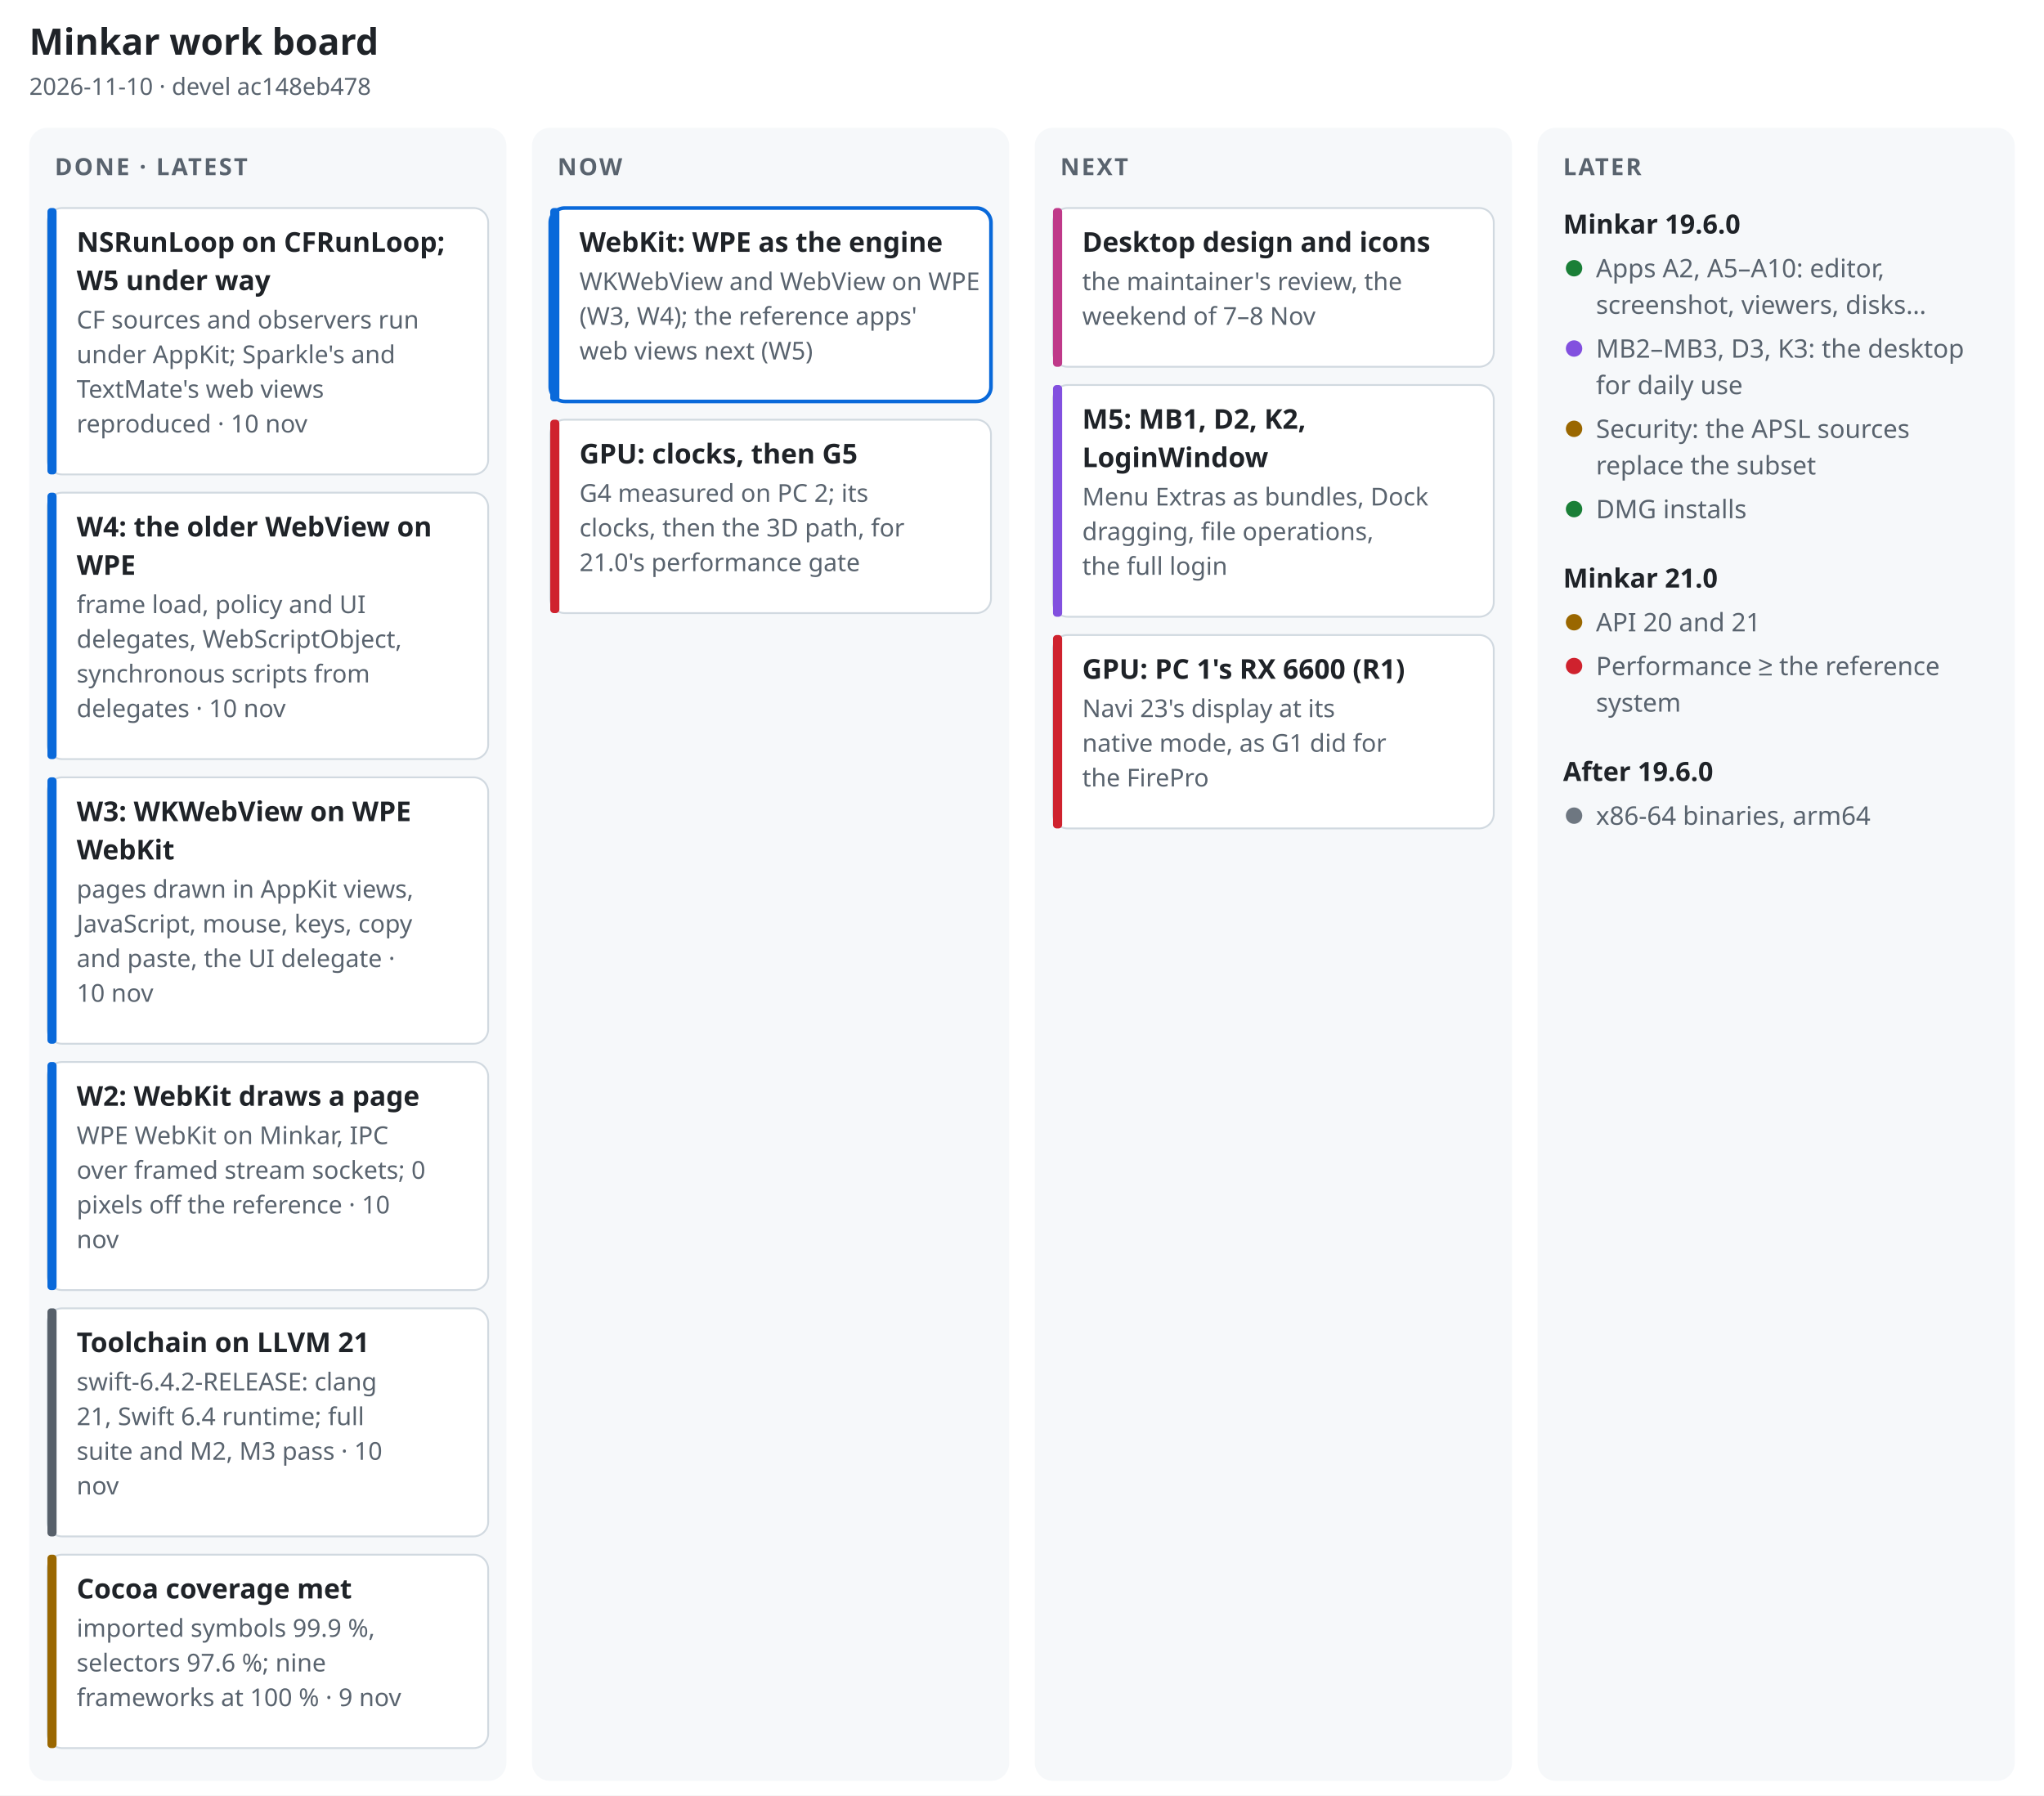
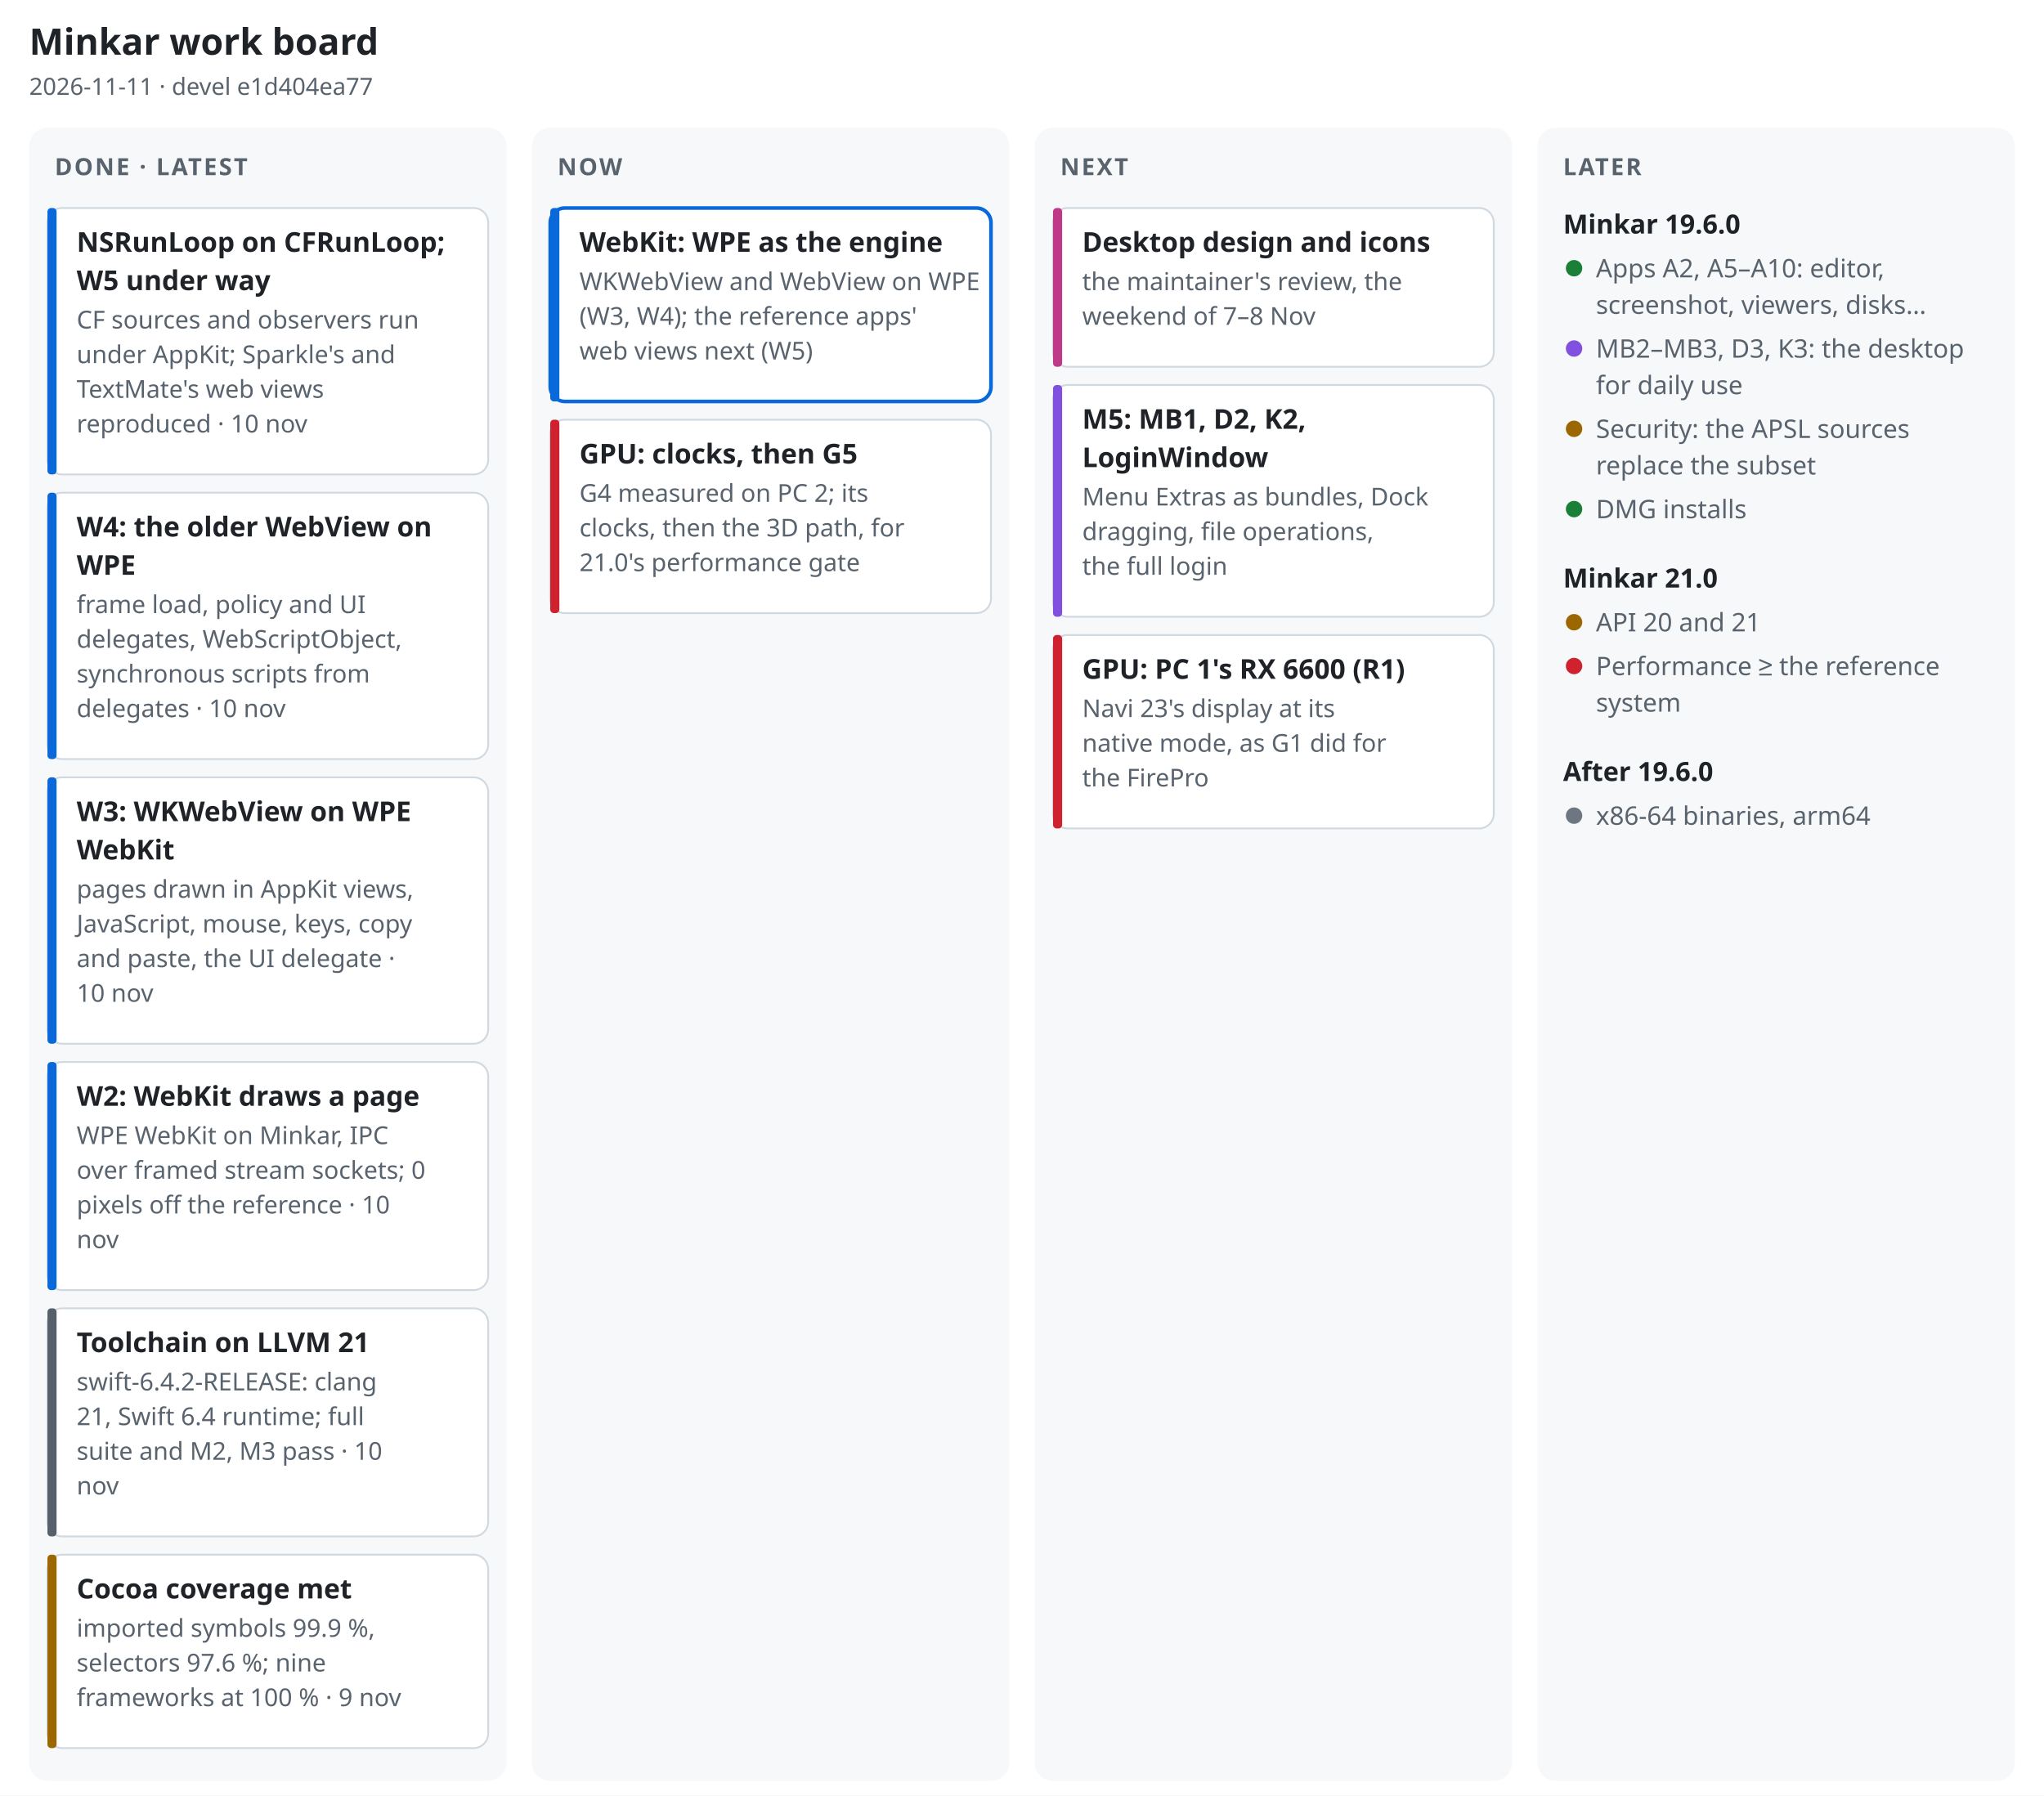
- <svg xmlns="http://www.w3.org/2000/svg" width="1120" height="984" viewBox="0 0 1120 984" font-family="-apple-system, BlinkMacSystemFont, 'Segoe UI', 'Noto Sans', Helvetica, Arial, sans-serif" role="img" aria-label="Minkar work board, 2026-11-10">
+ <svg xmlns="http://www.w3.org/2000/svg" width="1120" height="984" viewBox="0 0 1120 984" font-family="-apple-system, BlinkMacSystemFont, 'Segoe UI', 'Noto Sans', Helvetica, Arial, sans-serif" role="img" aria-label="Minkar work board, 2026-11-11">
  <rect width="1120" height="984" fill="#ffffff" />
  <text x="16" y="30" font-size="20" font-weight="700" fill="#1f2328" text-anchor="start">Minkar work board</text>
-   <text x="16" y="52" font-size="13" font-weight="400" fill="#59636e" text-anchor="start">2026-11-10 · devel ac148eb478</text>
+   <text x="16" y="52" font-size="13" font-weight="400" fill="#59636e" text-anchor="start">2026-11-11 · devel e1d404ea77</text>
  <rect x="16" y="70" width="261.5" height="906" rx="10" fill="#f6f8fa" />
  <text x="30" y="96" font-size="13" font-weight="700" fill="#59636e" text-anchor="start" letter-spacing=".08em">DONE · LATEST</text>
  <rect x="26" y="114" width="241.5" height="146" rx="8" fill="#ffffff" stroke="#d1d9e0" stroke-width="1" />
  <rect x="26" y="114" width="5" height="146" rx="2" fill="#0969da" />
  <text x="42" y="138" font-size="15" font-weight="650" fill="#1f2328" text-anchor="start">NSRunLoop on CFRunLoop;</text>
  <text x="42" y="159" font-size="15" font-weight="650" fill="#1f2328" text-anchor="start">W5 under way</text>
  <text x="42" y="180" font-size="13.5" font-weight="400" fill="#59636e" text-anchor="start">CF sources and observers run</text>
  <text x="42" y="199" font-size="13.5" font-weight="400" fill="#59636e" text-anchor="start">under AppKit; Sparkle's and</text>
  <text x="42" y="218" font-size="13.5" font-weight="400" fill="#59636e" text-anchor="start">TextMate's web views</text>
  <text x="42" y="237" font-size="13.5" font-weight="400" fill="#59636e" text-anchor="start">reproduced · 10 nov</text>
  <rect x="26" y="270" width="241.5" height="146" rx="8" fill="#ffffff" stroke="#d1d9e0" stroke-width="1" />
  <rect x="26" y="270" width="5" height="146" rx="2" fill="#0969da" />
  <text x="42" y="294" font-size="15" font-weight="650" fill="#1f2328" text-anchor="start">W4: the older WebView on</text>
  <text x="42" y="315" font-size="15" font-weight="650" fill="#1f2328" text-anchor="start">WPE</text>
  <text x="42" y="336" font-size="13.5" font-weight="400" fill="#59636e" text-anchor="start">frame load, policy and UI</text>
  <text x="42" y="355" font-size="13.5" font-weight="400" fill="#59636e" text-anchor="start">delegates, WebScriptObject,</text>
  <text x="42" y="374" font-size="13.5" font-weight="400" fill="#59636e" text-anchor="start">synchronous scripts from</text>
  <text x="42" y="393" font-size="13.5" font-weight="400" fill="#59636e" text-anchor="start">delegates · 10 nov</text>
  <rect x="26" y="426" width="241.5" height="146" rx="8" fill="#ffffff" stroke="#d1d9e0" stroke-width="1" />
  <rect x="26" y="426" width="5" height="146" rx="2" fill="#0969da" />
  <text x="42" y="450" font-size="15" font-weight="650" fill="#1f2328" text-anchor="start">W3: WKWebView on WPE</text>
  <text x="42" y="471" font-size="15" font-weight="650" fill="#1f2328" text-anchor="start">WebKit</text>
  <text x="42" y="492" font-size="13.5" font-weight="400" fill="#59636e" text-anchor="start">pages drawn in AppKit views,</text>
  <text x="42" y="511" font-size="13.5" font-weight="400" fill="#59636e" text-anchor="start">JavaScript, mouse, keys, copy</text>
  <text x="42" y="530" font-size="13.5" font-weight="400" fill="#59636e" text-anchor="start">and paste, the UI delegate ·</text>
  <text x="42" y="549" font-size="13.5" font-weight="400" fill="#59636e" text-anchor="start">10 nov</text>
  <rect x="26" y="582" width="241.5" height="125" rx="8" fill="#ffffff" stroke="#d1d9e0" stroke-width="1" />
  <rect x="26" y="582" width="5" height="125" rx="2" fill="#0969da" />
  <text x="42" y="606" font-size="15" font-weight="650" fill="#1f2328" text-anchor="start">W2: WebKit draws a page</text>
  <text x="42" y="627" font-size="13.5" font-weight="400" fill="#59636e" text-anchor="start">WPE WebKit on Minkar, IPC</text>
  <text x="42" y="646" font-size="13.5" font-weight="400" fill="#59636e" text-anchor="start">over framed stream sockets; 0</text>
  <text x="42" y="665" font-size="13.5" font-weight="400" fill="#59636e" text-anchor="start">pixels off the reference · 10</text>
  <text x="42" y="684" font-size="13.5" font-weight="400" fill="#59636e" text-anchor="start">nov</text>
  <rect x="26" y="717" width="241.5" height="125" rx="8" fill="#ffffff" stroke="#d1d9e0" stroke-width="1" />
  <rect x="26" y="717" width="5" height="125" rx="2" fill="#57606a" />
  <text x="42" y="741" font-size="15" font-weight="650" fill="#1f2328" text-anchor="start">Toolchain on LLVM 21</text>
  <text x="42" y="762" font-size="13.5" font-weight="400" fill="#59636e" text-anchor="start">swift-6.4.2-RELEASE: clang</text>
  <text x="42" y="781" font-size="13.5" font-weight="400" fill="#59636e" text-anchor="start">21, Swift 6.4 runtime; full</text>
  <text x="42" y="800" font-size="13.5" font-weight="400" fill="#59636e" text-anchor="start">suite and M2, M3 pass · 10</text>
  <text x="42" y="819" font-size="13.5" font-weight="400" fill="#59636e" text-anchor="start">nov</text>
  <rect x="26" y="852" width="241.5" height="106" rx="8" fill="#ffffff" stroke="#d1d9e0" stroke-width="1" />
  <rect x="26" y="852" width="5" height="106" rx="2" fill="#9a6700" />
  <text x="42" y="876" font-size="15" font-weight="650" fill="#1f2328" text-anchor="start">Cocoa coverage met</text>
  <text x="42" y="897" font-size="13.5" font-weight="400" fill="#59636e" text-anchor="start">imported symbols 99.9 %,</text>
  <text x="42" y="916" font-size="13.5" font-weight="400" fill="#59636e" text-anchor="start">selectors 97.6 %; nine</text>
  <text x="42" y="935" font-size="13.5" font-weight="400" fill="#59636e" text-anchor="start">frameworks at 100 % · 9 nov</text>
  <rect x="291.5" y="70" width="261.5" height="906" rx="10" fill="#f6f8fa" />
  <text x="305.5" y="96" font-size="13" font-weight="700" fill="#59636e" text-anchor="start" letter-spacing=".08em">NOW</text>
  <rect x="301.5" y="114" width="241.5" height="106" rx="8" fill="#ffffff" stroke="#0969da" stroke-width="2" />
  <rect x="301.5" y="114" width="5" height="106" rx="2" fill="#0969da" />
  <text x="317.5" y="138" font-size="15" font-weight="650" fill="#1f2328" text-anchor="start">WebKit: WPE as the engine</text>
  <text x="317.5" y="159" font-size="13.5" font-weight="400" fill="#59636e" text-anchor="start">WKWebView and WebView on WPE</text>
  <text x="317.5" y="178" font-size="13.5" font-weight="400" fill="#59636e" text-anchor="start">(W3, W4); the reference apps'</text>
  <text x="317.5" y="197" font-size="13.5" font-weight="400" fill="#59636e" text-anchor="start">web views next (W5)</text>
  <rect x="301.5" y="230" width="241.5" height="106" rx="8" fill="#ffffff" stroke="#d1d9e0" stroke-width="1" />
  <rect x="301.5" y="230" width="5" height="106" rx="2" fill="#cf222e" />
  <text x="317.5" y="254" font-size="15" font-weight="650" fill="#1f2328" text-anchor="start">GPU: clocks, then G5</text>
  <text x="317.5" y="275" font-size="13.5" font-weight="400" fill="#59636e" text-anchor="start">G4 measured on PC 2; its</text>
  <text x="317.5" y="294" font-size="13.5" font-weight="400" fill="#59636e" text-anchor="start">clocks, then the 3D path, for</text>
  <text x="317.5" y="313" font-size="13.5" font-weight="400" fill="#59636e" text-anchor="start">21.0's performance gate</text>
  <rect x="567" y="70" width="261.5" height="906" rx="10" fill="#f6f8fa" />
  <text x="581" y="96" font-size="13" font-weight="700" fill="#59636e" text-anchor="start" letter-spacing=".08em">NEXT</text>
  <rect x="577" y="114" width="241.5" height="87" rx="8" fill="#ffffff" stroke="#d1d9e0" stroke-width="1" />
  <rect x="577" y="114" width="5" height="87" rx="2" fill="#bf3989" />
  <text x="593" y="138" font-size="15" font-weight="650" fill="#1f2328" text-anchor="start">Desktop design and icons</text>
  <text x="593" y="159" font-size="13.5" font-weight="400" fill="#59636e" text-anchor="start">the maintainer's review, the</text>
  <text x="593" y="178" font-size="13.5" font-weight="400" fill="#59636e" text-anchor="start">weekend of 7–8 Nov</text>
  <rect x="577" y="211" width="241.5" height="127" rx="8" fill="#ffffff" stroke="#d1d9e0" stroke-width="1" />
  <rect x="577" y="211" width="5" height="127" rx="2" fill="#8250df" />
  <text x="593" y="235" font-size="15" font-weight="650" fill="#1f2328" text-anchor="start">M5: MB1, D2, K2,</text>
  <text x="593" y="256" font-size="15" font-weight="650" fill="#1f2328" text-anchor="start">LoginWindow</text>
  <text x="593" y="277" font-size="13.5" font-weight="400" fill="#59636e" text-anchor="start">Menu Extras as bundles, Dock</text>
  <text x="593" y="296" font-size="13.5" font-weight="400" fill="#59636e" text-anchor="start">dragging, file operations,</text>
  <text x="593" y="315" font-size="13.5" font-weight="400" fill="#59636e" text-anchor="start">the full login</text>
  <rect x="577" y="348" width="241.5" height="106" rx="8" fill="#ffffff" stroke="#d1d9e0" stroke-width="1" />
  <rect x="577" y="348" width="5" height="106" rx="2" fill="#cf222e" />
  <text x="593" y="372" font-size="15" font-weight="650" fill="#1f2328" text-anchor="start">GPU: PC 1's RX 6600 (R1)</text>
  <text x="593" y="393" font-size="13.5" font-weight="400" fill="#59636e" text-anchor="start">Navi 23's display at its</text>
  <text x="593" y="412" font-size="13.5" font-weight="400" fill="#59636e" text-anchor="start">native mode, as G1 did for</text>
  <text x="593" y="431" font-size="13.5" font-weight="400" fill="#59636e" text-anchor="start">the FirePro</text>
  <rect x="842.5" y="70" width="261.5" height="906" rx="10" fill="#f6f8fa" />
  <text x="856.5" y="96" font-size="13" font-weight="700" fill="#59636e" text-anchor="start" letter-spacing=".08em">LATER</text>
  <text x="856.5" y="128" font-size="14.5" font-weight="700" fill="#1f2328" text-anchor="start">Minkar 19.6.0</text>
  <circle cx="862.5" cy="147" r="4.5" fill="#1a7f37" />
  <text x="874.5" y="152" font-size="14" font-weight="400" fill="#59636e" text-anchor="start">Apps A2, A5–A10: editor,</text>
  <text x="874.5" y="172" font-size="14" font-weight="400" fill="#59636e" text-anchor="start">screenshot, viewers, disks…</text>
  <circle cx="862.5" cy="191" r="4.5" fill="#8250df" />
  <text x="874.5" y="196" font-size="14" font-weight="400" fill="#59636e" text-anchor="start">MB2–MB3, D3, K3: the desktop</text>
  <text x="874.5" y="216" font-size="14" font-weight="400" fill="#59636e" text-anchor="start">for daily use</text>
  <circle cx="862.5" cy="235" r="4.5" fill="#9a6700" />
  <text x="874.5" y="240" font-size="14" font-weight="400" fill="#59636e" text-anchor="start">Security: the APSL sources</text>
  <text x="874.5" y="260" font-size="14" font-weight="400" fill="#59636e" text-anchor="start">replace the subset</text>
  <circle cx="862.5" cy="279" r="4.5" fill="#1a7f37" />
  <text x="874.5" y="284" font-size="14" font-weight="400" fill="#59636e" text-anchor="start">DMG installs</text>
  <text x="856.5" y="322" font-size="14.5" font-weight="700" fill="#1f2328" text-anchor="start">Minkar 21.0</text>
  <circle cx="862.5" cy="341" r="4.5" fill="#9a6700" />
  <text x="874.5" y="346" font-size="14" font-weight="400" fill="#59636e" text-anchor="start">API 20 and 21</text>
  <circle cx="862.5" cy="365" r="4.5" fill="#cf222e" />
  <text x="874.5" y="370" font-size="14" font-weight="400" fill="#59636e" text-anchor="start">Performance ≥ the reference</text>
  <text x="874.5" y="390" font-size="14" font-weight="400" fill="#59636e" text-anchor="start">system</text>
  <text x="856.5" y="428" font-size="14.5" font-weight="700" fill="#1f2328" text-anchor="start">After 19.6.0</text>
  <circle cx="862.5" cy="447" r="4.5" fill="#6e7781" />
  <text x="874.5" y="452" font-size="14" font-weight="400" fill="#59636e" text-anchor="start">x86-64 binaries, arm64</text>
</svg>
